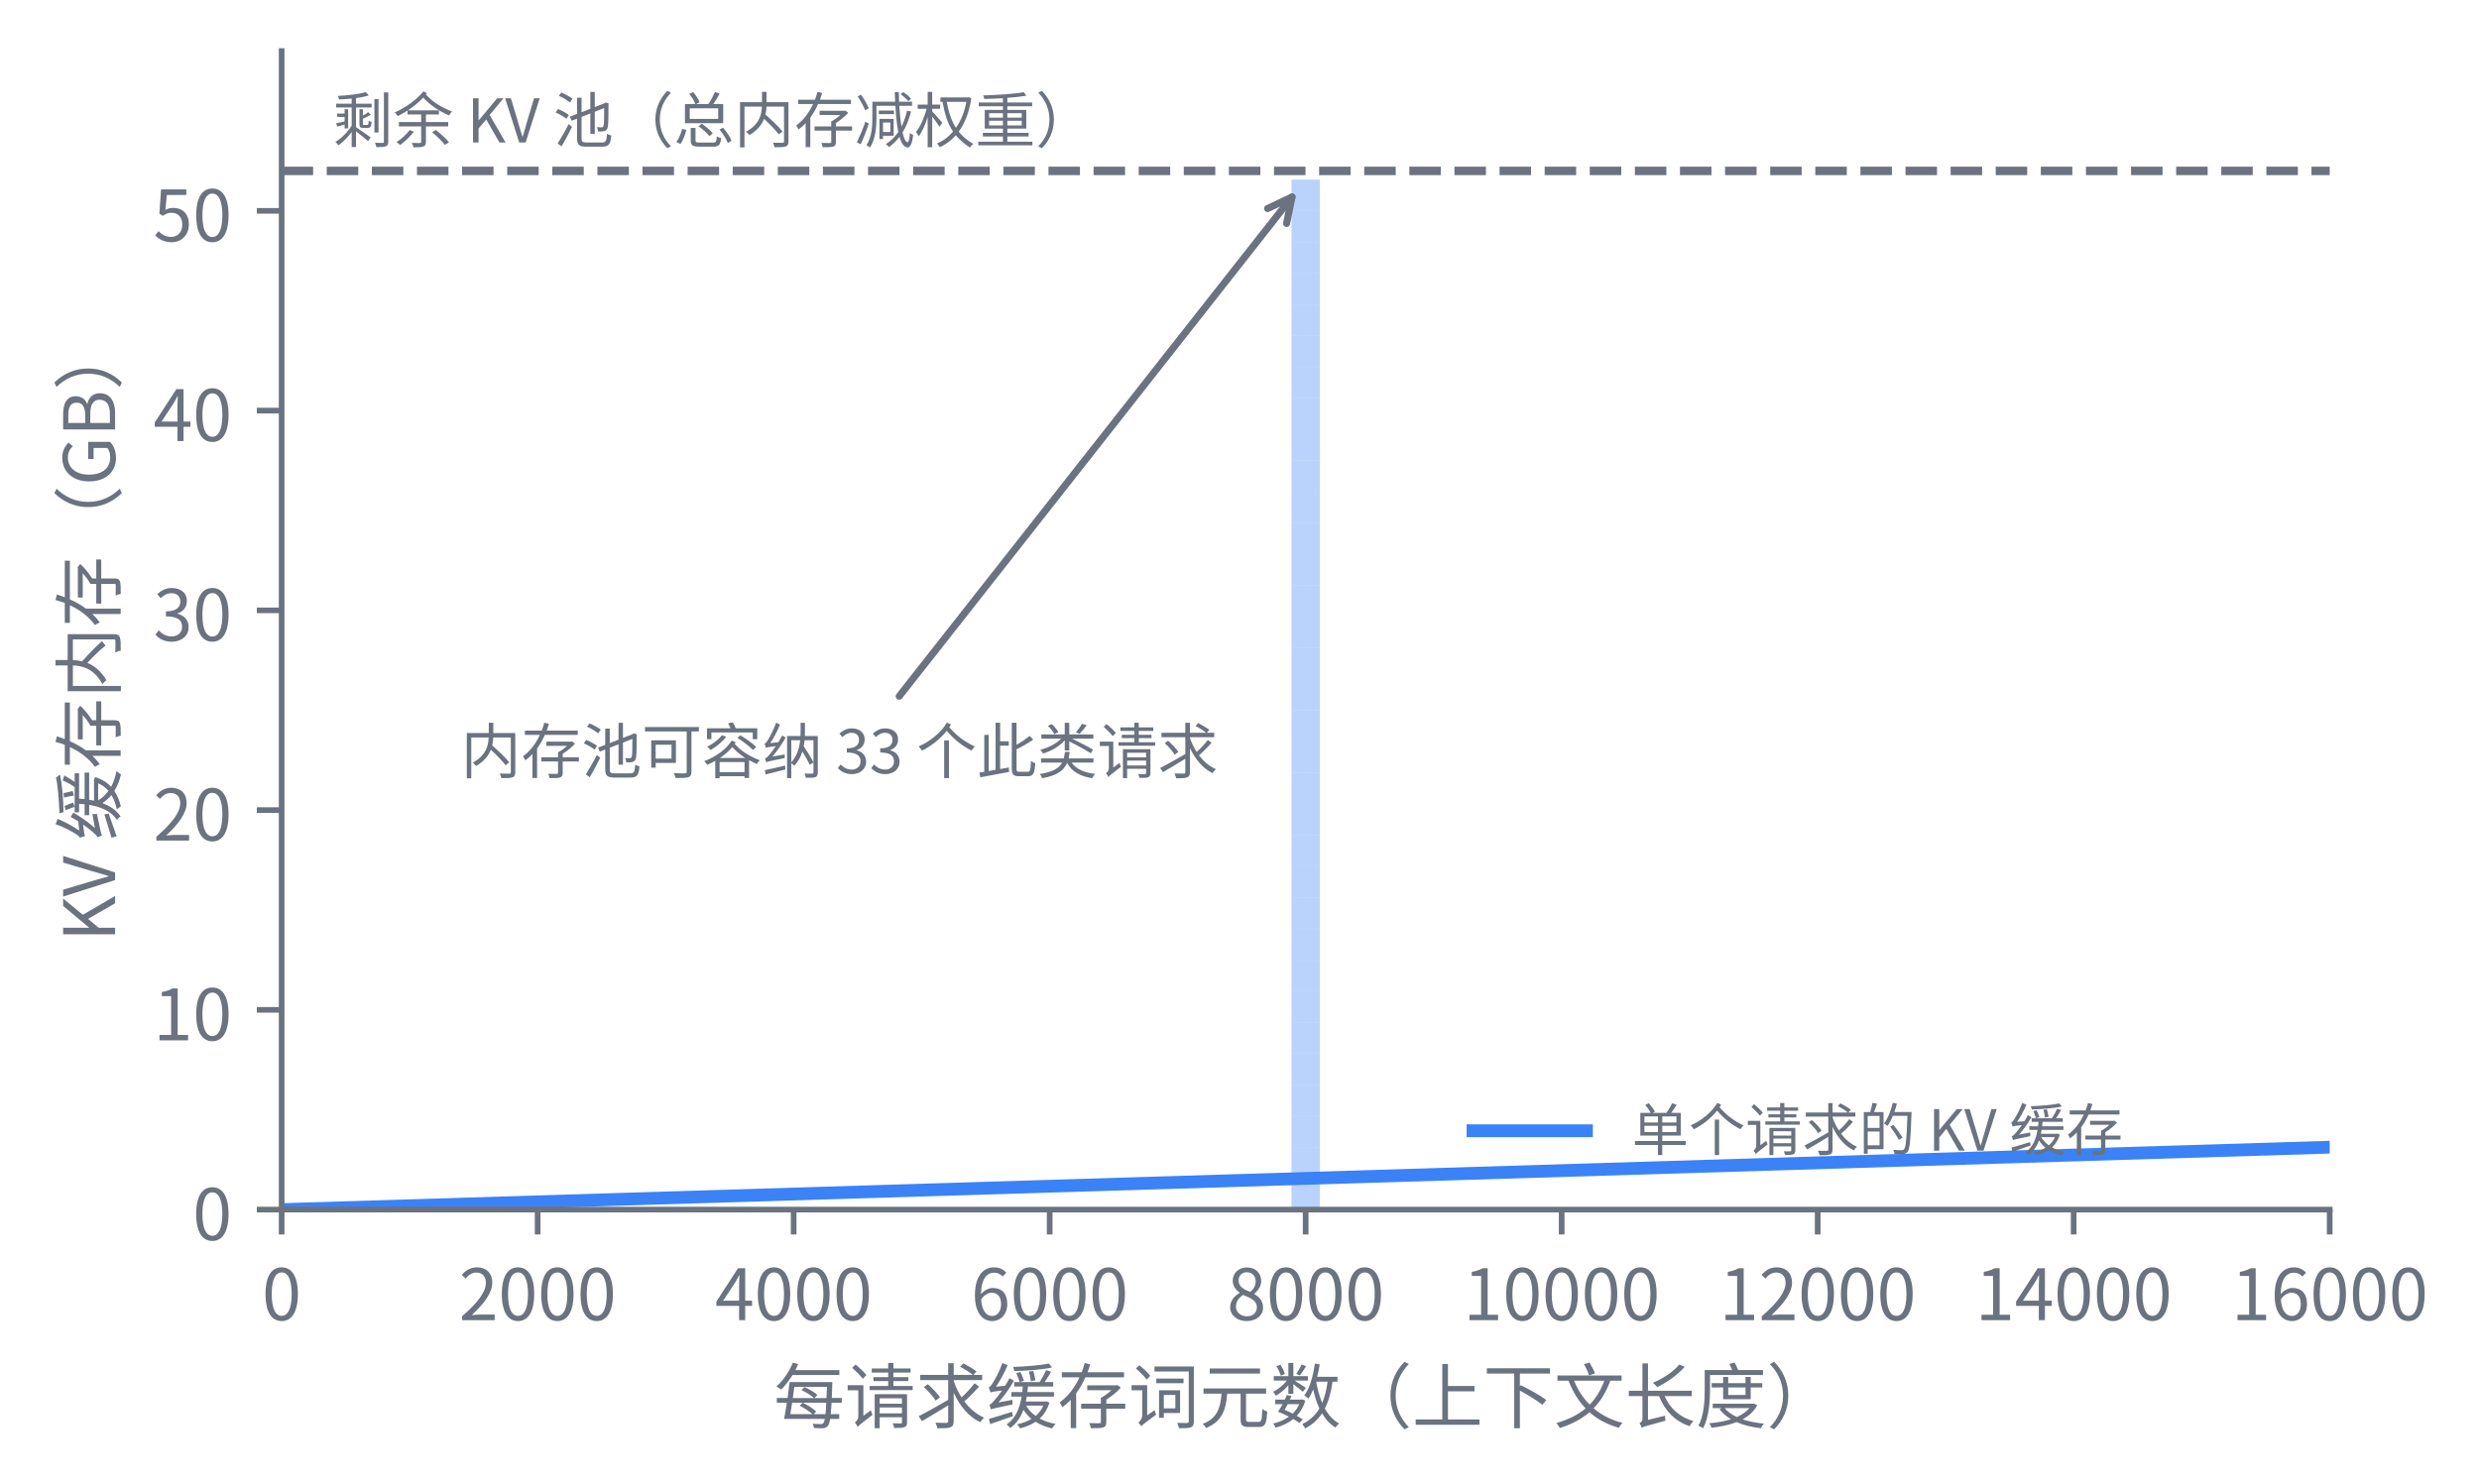
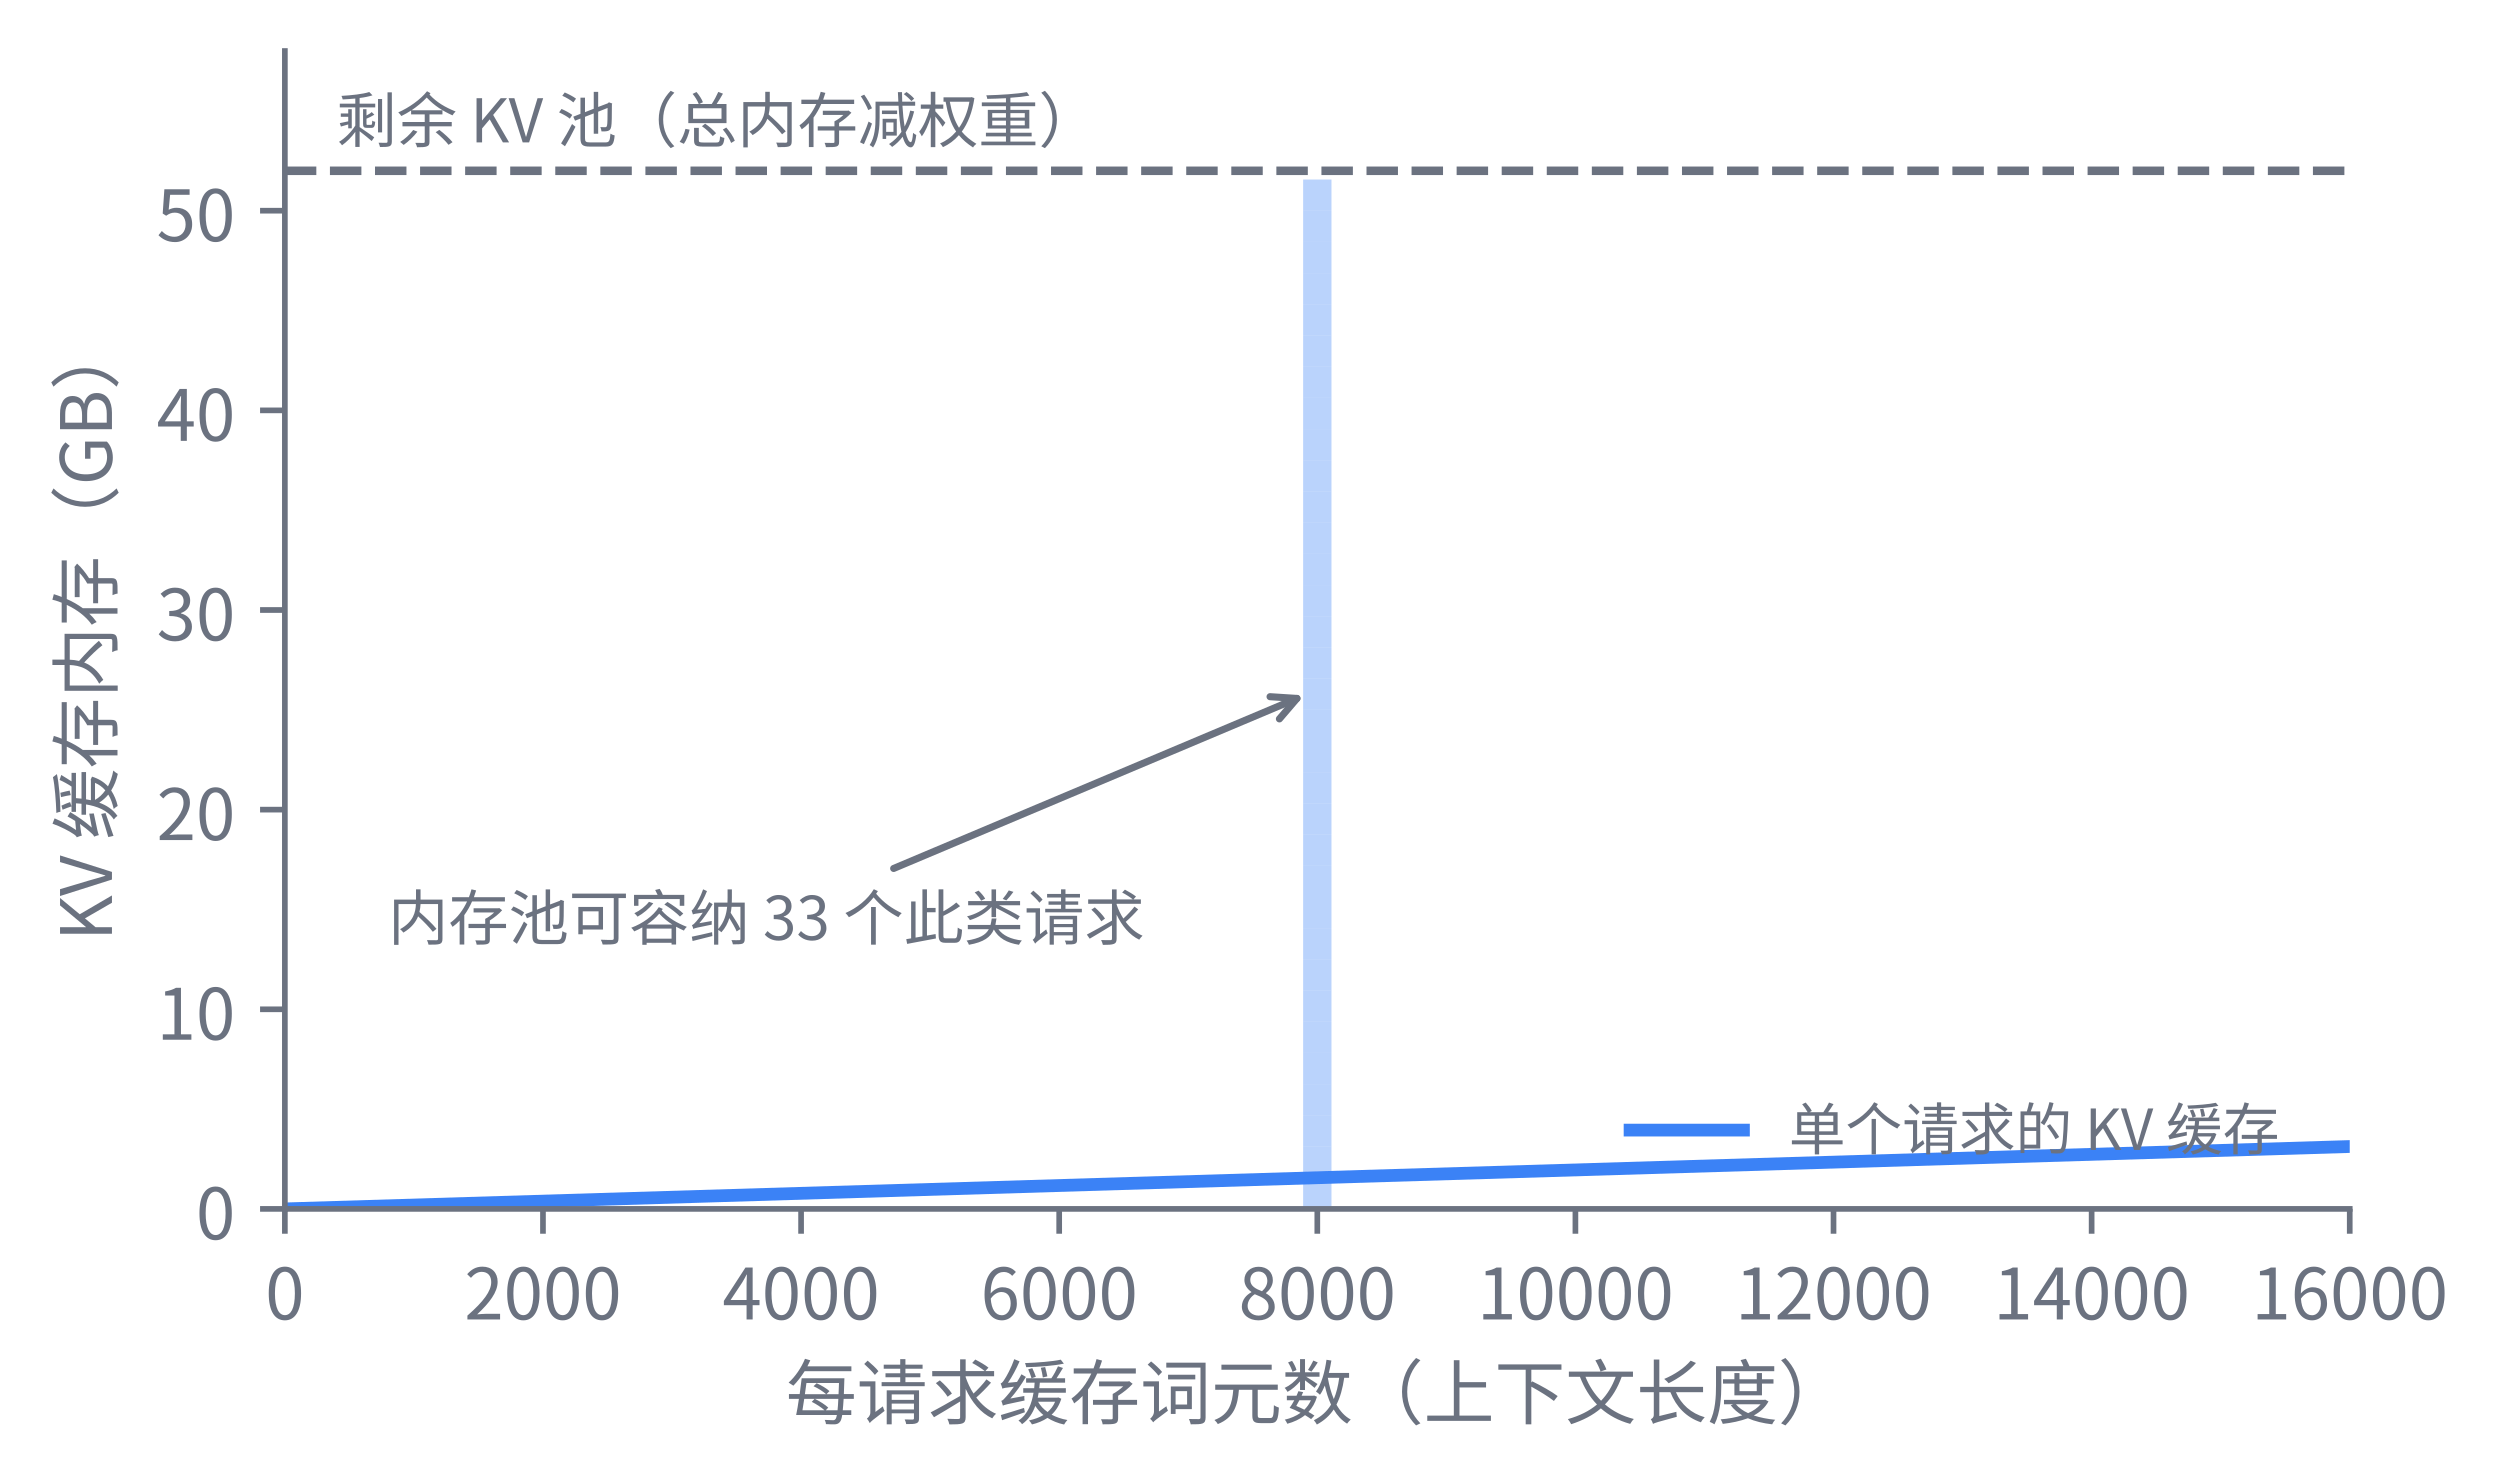
- <svg xmlns="http://www.w3.org/2000/svg" xmlns:xlink="http://www.w3.org/1999/xlink" width="349.53pt" height="209.229pt" viewBox="0 0 349.53 209.229" version="1.1">
+ <svg xmlns="http://www.w3.org/2000/svg" xmlns:xlink="http://www.w3.org/1999/xlink" width="352.8pt" height="208.8pt" viewBox="0 0 352.8 208.8" version="1.1">
  <defs>
    <style type="text/css">*{stroke-linejoin: round; stroke-linecap: butt}</style>
  </defs>
  <g id="figure_1">
    <g id="patch_1">
-       <path d="M 0 209.229  L 349.53 209.229  L 349.53 0  L 0 0  L 0 209.229  z " style="fill: none" />
+       <path d="M 0 208.8 L 352.8 208.8 L 352.8 0 L 0 0 L 0 208.8 z " style="fill: none" />
    </g>
    <g id="axes_1">
      <g id="patch_2">
-         <path d="M 39.711 170.599  L 328.479 170.599  L 328.479 7.2  L 39.711 7.2  L 39.711 170.599  z " style="fill: none" />
+         <path d="M 40.2 170.6 L 331.595 170.6 L 331.595 7.2 L 40.2 7.2 L 40.2 170.6 z " style="fill: none" />
      </g>
      <g id="matplotlib.axis_1">
        <g id="xtick_1">
          <g id="line2d_1">
            <defs>
-               <path id="mfbb37eabc9" d="M 0 0  L 0 3.5  " style="stroke: #6b7280; stroke-width: 0.8" />
+               <path id="m1a51e19655" d="M 0 0 L 0 3.5 " style="stroke: #6b7280; stroke-width: 0.8" />
            </defs>
            <g>
-               <use xlink:href="#mfbb37eabc9" x="39.711" y="170.599" style="fill: #6b7280; stroke: #6b7280; stroke-width: 0.8" />
+               <use xlink:href="#m1a51e19655" x="40.2" y="170.6" style="fill: #6b7280; stroke: #6b7280; stroke-width: 0.8" />
            </g>
          </g>
          <g id="text_1">
-             <text style="font-size: 10px; font-family: 'PingFang SC', 'Heiti SC', 'STHeiti', 'Noto Sans CJK SC', 'Microsoft YaHei', 'SimHei', 'Arial Unicode MS', 'DejaVu Sans', sans-serif; text-anchor: middle; fill: #6b7280" x="39.711" y="186.199" transform="rotate(-0 39.71094 186.1992)">0</text>
+             <text style="font-size: 10px; font-family: 'PingFang SC', 'Heiti SC', 'STHeiti', 'Noto Sans CJK SC', 'Microsoft YaHei', 'SimHei', 'Arial Unicode MS', 'DejaVu Sans', sans-serif; text-anchor: middle; fill: #6b7280" x="40.2" y="186.2" transform="rotate(-0 40.2 186.2)">0</text>
          </g>
        </g>
        <g id="xtick_2">
          <g id="line2d_2">
            <g>
-               <use xlink:href="#mfbb37eabc9" x="75.807" y="170.599" style="fill: #6b7280; stroke: #6b7280; stroke-width: 0.8" />
+               <use xlink:href="#m1a51e19655" x="76.624" y="170.6" style="fill: #6b7280; stroke: #6b7280; stroke-width: 0.8" />
            </g>
          </g>
          <g id="text_2">
-             <text style="font-size: 10px; font-family: 'PingFang SC', 'Heiti SC', 'STHeiti', 'Noto Sans CJK SC', 'Microsoft YaHei', 'SimHei', 'Arial Unicode MS', 'DejaVu Sans', sans-serif; text-anchor: middle; fill: #6b7280" x="75.807" y="186.199" transform="rotate(-0 75.80693 186.1992)">2000</text>
+             <text style="font-size: 10px; font-family: 'PingFang SC', 'Heiti SC', 'STHeiti', 'Noto Sans CJK SC', 'Microsoft YaHei', 'SimHei', 'Arial Unicode MS', 'DejaVu Sans', sans-serif; text-anchor: middle; fill: #6b7280" x="76.624" y="186.2" transform="rotate(-0 76.62441 186.2)">2000</text>
          </g>
        </g>
        <g id="xtick_3">
          <g id="line2d_3">
            <g>
-               <use xlink:href="#mfbb37eabc9" x="111.903" y="170.599" style="fill: #6b7280; stroke: #6b7280; stroke-width: 0.8" />
+               <use xlink:href="#m1a51e19655" x="113.049" y="170.6" style="fill: #6b7280; stroke: #6b7280; stroke-width: 0.8" />
            </g>
          </g>
          <g id="text_3">
-             <text style="font-size: 10px; font-family: 'PingFang SC', 'Heiti SC', 'STHeiti', 'Noto Sans CJK SC', 'Microsoft YaHei', 'SimHei', 'Arial Unicode MS', 'DejaVu Sans', sans-serif; text-anchor: middle; fill: #6b7280" x="111.903" y="186.199" transform="rotate(-0 111.9029 186.1992)">4000</text>
+             <text style="font-size: 10px; font-family: 'PingFang SC', 'Heiti SC', 'STHeiti', 'Noto Sans CJK SC', 'Microsoft YaHei', 'SimHei', 'Arial Unicode MS', 'DejaVu Sans', sans-serif; text-anchor: middle; fill: #6b7280" x="113.049" y="186.2" transform="rotate(-0 113.0488 186.2)">4000</text>
          </g>
        </g>
        <g id="xtick_4">
          <g id="line2d_4">
            <g>
-               <use xlink:href="#mfbb37eabc9" x="147.999" y="170.599" style="fill: #6b7280; stroke: #6b7280; stroke-width: 0.8" />
+               <use xlink:href="#m1a51e19655" x="149.473" y="170.6" style="fill: #6b7280; stroke: #6b7280; stroke-width: 0.8" />
            </g>
          </g>
          <g id="text_4">
-             <text style="font-size: 10px; font-family: 'PingFang SC', 'Heiti SC', 'STHeiti', 'Noto Sans CJK SC', 'Microsoft YaHei', 'SimHei', 'Arial Unicode MS', 'DejaVu Sans', sans-serif; text-anchor: middle; fill: #6b7280" x="147.999" y="186.199" transform="rotate(-0 147.9989 186.1992)">6000</text>
+             <text style="font-size: 10px; font-family: 'PingFang SC', 'Heiti SC', 'STHeiti', 'Noto Sans CJK SC', 'Microsoft YaHei', 'SimHei', 'Arial Unicode MS', 'DejaVu Sans', sans-serif; text-anchor: middle; fill: #6b7280" x="149.473" y="186.2" transform="rotate(-0 149.4732 186.2)">6000</text>
          </g>
        </g>
        <g id="xtick_5">
          <g id="line2d_5">
            <g>
-               <use xlink:href="#mfbb37eabc9" x="184.095" y="170.599" style="fill: #6b7280; stroke: #6b7280; stroke-width: 0.8" />
+               <use xlink:href="#m1a51e19655" x="185.898" y="170.6" style="fill: #6b7280; stroke: #6b7280; stroke-width: 0.8" />
            </g>
          </g>
          <g id="text_5">
-             <text style="font-size: 10px; font-family: 'PingFang SC', 'Heiti SC', 'STHeiti', 'Noto Sans CJK SC', 'Microsoft YaHei', 'SimHei', 'Arial Unicode MS', 'DejaVu Sans', sans-serif; text-anchor: middle; fill: #6b7280" x="184.095" y="186.199" transform="rotate(-0 184.0949 186.1992)">8000</text>
+             <text style="font-size: 10px; font-family: 'PingFang SC', 'Heiti SC', 'STHeiti', 'Noto Sans CJK SC', 'Microsoft YaHei', 'SimHei', 'Arial Unicode MS', 'DejaVu Sans', sans-serif; text-anchor: middle; fill: #6b7280" x="185.898" y="186.2" transform="rotate(-0 185.8977 186.2)">8000</text>
          </g>
        </g>
        <g id="xtick_6">
          <g id="line2d_6">
            <g>
-               <use xlink:href="#mfbb37eabc9" x="220.191" y="170.599" style="fill: #6b7280; stroke: #6b7280; stroke-width: 0.8" />
+               <use xlink:href="#m1a51e19655" x="222.322" y="170.6" style="fill: #6b7280; stroke: #6b7280; stroke-width: 0.8" />
            </g>
          </g>
          <g id="text_6">
-             <text style="font-size: 10px; font-family: 'PingFang SC', 'Heiti SC', 'STHeiti', 'Noto Sans CJK SC', 'Microsoft YaHei', 'SimHei', 'Arial Unicode MS', 'DejaVu Sans', sans-serif; text-anchor: middle; fill: #6b7280" x="220.191" y="186.199" transform="rotate(-0 220.1909 186.1992)">10000</text>
+             <text style="font-size: 10px; font-family: 'PingFang SC', 'Heiti SC', 'STHeiti', 'Noto Sans CJK SC', 'Microsoft YaHei', 'SimHei', 'Arial Unicode MS', 'DejaVu Sans', sans-serif; text-anchor: middle; fill: #6b7280" x="222.322" y="186.2" transform="rotate(-0 222.3221 186.2)">10000</text>
          </g>
        </g>
        <g id="xtick_7">
          <g id="line2d_7">
            <g>
-               <use xlink:href="#mfbb37eabc9" x="256.287" y="170.599" style="fill: #6b7280; stroke: #6b7280; stroke-width: 0.8" />
+               <use xlink:href="#m1a51e19655" x="258.746" y="170.6" style="fill: #6b7280; stroke: #6b7280; stroke-width: 0.8" />
            </g>
          </g>
          <g id="text_7">
-             <text style="font-size: 10px; font-family: 'PingFang SC', 'Heiti SC', 'STHeiti', 'Noto Sans CJK SC', 'Microsoft YaHei', 'SimHei', 'Arial Unicode MS', 'DejaVu Sans', sans-serif; text-anchor: middle; fill: #6b7280" x="256.287" y="186.199" transform="rotate(-0 256.2869 186.1992)">12000</text>
+             <text style="font-size: 10px; font-family: 'PingFang SC', 'Heiti SC', 'STHeiti', 'Noto Sans CJK SC', 'Microsoft YaHei', 'SimHei', 'Arial Unicode MS', 'DejaVu Sans', sans-serif; text-anchor: middle; fill: #6b7280" x="258.746" y="186.2" transform="rotate(-0 258.7465 186.2)">12000</text>
          </g>
        </g>
        <g id="xtick_8">
          <g id="line2d_8">
            <g>
-               <use xlink:href="#mfbb37eabc9" x="292.383" y="170.599" style="fill: #6b7280; stroke: #6b7280; stroke-width: 0.8" />
+               <use xlink:href="#m1a51e19655" x="295.171" y="170.6" style="fill: #6b7280; stroke: #6b7280; stroke-width: 0.8" />
            </g>
          </g>
          <g id="text_8">
-             <text style="font-size: 10px; font-family: 'PingFang SC', 'Heiti SC', 'STHeiti', 'Noto Sans CJK SC', 'Microsoft YaHei', 'SimHei', 'Arial Unicode MS', 'DejaVu Sans', sans-serif; text-anchor: middle; fill: #6b7280" x="292.383" y="186.199" transform="rotate(-0 292.3829 186.1992)">14000</text>
+             <text style="font-size: 10px; font-family: 'PingFang SC', 'Heiti SC', 'STHeiti', 'Noto Sans CJK SC', 'Microsoft YaHei', 'SimHei', 'Arial Unicode MS', 'DejaVu Sans', sans-serif; text-anchor: middle; fill: #6b7280" x="295.171" y="186.2" transform="rotate(-0 295.1709 186.2)">14000</text>
          </g>
        </g>
        <g id="xtick_9">
          <g id="line2d_9">
            <g>
-               <use xlink:href="#mfbb37eabc9" x="328.479" y="170.599" style="fill: #6b7280; stroke: #6b7280; stroke-width: 0.8" />
+               <use xlink:href="#m1a51e19655" x="331.595" y="170.6" style="fill: #6b7280; stroke: #6b7280; stroke-width: 0.8" />
            </g>
          </g>
          <g id="text_9">
-             <text style="font-size: 10px; font-family: 'PingFang SC', 'Heiti SC', 'STHeiti', 'Noto Sans CJK SC', 'Microsoft YaHei', 'SimHei', 'Arial Unicode MS', 'DejaVu Sans', sans-serif; text-anchor: middle; fill: #6b7280" x="328.479" y="186.199" transform="rotate(-0 328.4789 186.1992)">16000</text>
+             <text style="font-size: 10px; font-family: 'PingFang SC', 'Heiti SC', 'STHeiti', 'Noto Sans CJK SC', 'Microsoft YaHei', 'SimHei', 'Arial Unicode MS', 'DejaVu Sans', sans-serif; text-anchor: middle; fill: #6b7280" x="331.595" y="186.2" transform="rotate(-0 331.5953 186.2)">16000</text>
          </g>
        </g>
        <g id="text_10">
-           <text style="font-size: 10px; font-family: 'PingFang SC', 'Heiti SC', 'STHeiti', 'Noto Sans CJK SC', 'Microsoft YaHei', 'SimHei', 'Arial Unicode MS', 'DejaVu Sans', sans-serif; text-anchor: middle; fill: #6b7280" x="184.095" y="200.629" transform="rotate(-0 184.0949 200.6289)">每请求缓存词元数（上下文长度）</text>
+           <text style="font-size: 10px; font-family: 'PingFang SC', 'Heiti SC', 'STHeiti', 'Noto Sans CJK SC', 'Microsoft YaHei', 'SimHei', 'Arial Unicode MS', 'DejaVu Sans', sans-serif; text-anchor: middle; fill: #6b7280" x="185.898" y="200.2" transform="rotate(-0 185.8977 200.2)">每请求缓存词元数（上下文长度）</text>
        </g>
      </g>
      <g id="matplotlib.axis_2">
        <g id="ytick_1">
          <g id="line2d_10">
            <defs>
-               <path id="m6e049b8f75" d="M 0 0  L -3.5 0  " style="stroke: #6b7280; stroke-width: 0.8" />
+               <path id="me80bbf42fc" d="M 0 0 L -3.5 0 " style="stroke: #6b7280; stroke-width: 0.8" />
            </defs>
            <g>
-               <use xlink:href="#m6e049b8f75" x="39.711" y="170.599" style="fill: #6b7280; stroke: #6b7280; stroke-width: 0.8" />
+               <use xlink:href="#me80bbf42fc" x="40.2" y="170.6" style="fill: #6b7280; stroke: #6b7280; stroke-width: 0.8" />
            </g>
          </g>
          <g id="text_11">
-             <text style="font-size: 10px; font-family: 'PingFang SC', 'Heiti SC', 'STHeiti', 'Noto Sans CJK SC', 'Microsoft YaHei', 'SimHei', 'Arial Unicode MS', 'DejaVu Sans', sans-serif; text-anchor: end; fill: #6b7280" x="32.711" y="174.899" transform="rotate(-0 32.71094 174.8992)">0</text>
+             <text style="font-size: 10px; font-family: 'PingFang SC', 'Heiti SC', 'STHeiti', 'Noto Sans CJK SC', 'Microsoft YaHei', 'SimHei', 'Arial Unicode MS', 'DejaVu Sans', sans-serif; text-anchor: end; fill: #6b7280" x="33.2" y="174.9" transform="rotate(-0 33.2 174.9)">0</text>
          </g>
        </g>
        <g id="ytick_2">
          <g id="line2d_11">
            <g>
-               <use xlink:href="#m6e049b8f75" x="39.711" y="142.427" style="fill: #6b7280; stroke: #6b7280; stroke-width: 0.8" />
+               <use xlink:href="#me80bbf42fc" x="40.2" y="142.428" style="fill: #6b7280; stroke: #6b7280; stroke-width: 0.8" />
            </g>
          </g>
          <g id="text_12">
-             <text style="font-size: 10px; font-family: 'PingFang SC', 'Heiti SC', 'STHeiti', 'Noto Sans CJK SC', 'Microsoft YaHei', 'SimHei', 'Arial Unicode MS', 'DejaVu Sans', sans-serif; text-anchor: end; fill: #6b7280" x="32.711" y="146.727" transform="rotate(-0 32.71094 146.7269)">10</text>
+             <text style="font-size: 10px; font-family: 'PingFang SC', 'Heiti SC', 'STHeiti', 'Noto Sans CJK SC', 'Microsoft YaHei', 'SimHei', 'Arial Unicode MS', 'DejaVu Sans', sans-serif; text-anchor: end; fill: #6b7280" x="33.2" y="146.728" transform="rotate(-0 33.2 146.7276)">10</text>
          </g>
        </g>
        <g id="ytick_3">
          <g id="line2d_12">
            <g>
-               <use xlink:href="#m6e049b8f75" x="39.711" y="114.255" style="fill: #6b7280; stroke: #6b7280; stroke-width: 0.8" />
+               <use xlink:href="#me80bbf42fc" x="40.2" y="114.255" style="fill: #6b7280; stroke: #6b7280; stroke-width: 0.8" />
            </g>
          </g>
          <g id="text_13">
-             <text style="font-size: 10px; font-family: 'PingFang SC', 'Heiti SC', 'STHeiti', 'Noto Sans CJK SC', 'Microsoft YaHei', 'SimHei', 'Arial Unicode MS', 'DejaVu Sans', sans-serif; text-anchor: end; fill: #6b7280" x="32.711" y="118.555" transform="rotate(-0 32.71094 118.5547)">20</text>
+             <text style="font-size: 10px; font-family: 'PingFang SC', 'Heiti SC', 'STHeiti', 'Noto Sans CJK SC', 'Microsoft YaHei', 'SimHei', 'Arial Unicode MS', 'DejaVu Sans', sans-serif; text-anchor: end; fill: #6b7280" x="33.2" y="118.555" transform="rotate(-0 33.2 118.5552)">20</text>
          </g>
        </g>
        <g id="ytick_4">
          <g id="line2d_13">
            <g>
-               <use xlink:href="#m6e049b8f75" x="39.711" y="86.082" style="fill: #6b7280; stroke: #6b7280; stroke-width: 0.8" />
+               <use xlink:href="#me80bbf42fc" x="40.2" y="86.083" style="fill: #6b7280; stroke: #6b7280; stroke-width: 0.8" />
            </g>
          </g>
          <g id="text_14">
-             <text style="font-size: 10px; font-family: 'PingFang SC', 'Heiti SC', 'STHeiti', 'Noto Sans CJK SC', 'Microsoft YaHei', 'SimHei', 'Arial Unicode MS', 'DejaVu Sans', sans-serif; text-anchor: end; fill: #6b7280" x="32.711" y="90.382" transform="rotate(-0 32.71094 90.38238)">30</text>
+             <text style="font-size: 10px; font-family: 'PingFang SC', 'Heiti SC', 'STHeiti', 'Noto Sans CJK SC', 'Microsoft YaHei', 'SimHei', 'Arial Unicode MS', 'DejaVu Sans', sans-serif; text-anchor: end; fill: #6b7280" x="33.2" y="90.383" transform="rotate(-0 33.2 90.38276)">30</text>
          </g>
        </g>
        <g id="ytick_5">
          <g id="line2d_14">
            <g>
-               <use xlink:href="#m6e049b8f75" x="39.711" y="57.91" style="fill: #6b7280; stroke: #6b7280; stroke-width: 0.8" />
+               <use xlink:href="#me80bbf42fc" x="40.2" y="57.91" style="fill: #6b7280; stroke: #6b7280; stroke-width: 0.8" />
            </g>
          </g>
          <g id="text_15">
-             <text style="font-size: 10px; font-family: 'PingFang SC', 'Heiti SC', 'STHeiti', 'Noto Sans CJK SC', 'Microsoft YaHei', 'SimHei', 'Arial Unicode MS', 'DejaVu Sans', sans-serif; text-anchor: end; fill: #6b7280" x="32.711" y="62.21" transform="rotate(-0 32.71094 62.2101)">40</text>
+             <text style="font-size: 10px; font-family: 'PingFang SC', 'Heiti SC', 'STHeiti', 'Noto Sans CJK SC', 'Microsoft YaHei', 'SimHei', 'Arial Unicode MS', 'DejaVu Sans', sans-serif; text-anchor: end; fill: #6b7280" x="33.2" y="62.21" transform="rotate(-0 33.2 62.21034)">40</text>
          </g>
        </g>
        <g id="ytick_6">
          <g id="line2d_15">
            <g>
-               <use xlink:href="#m6e049b8f75" x="39.711" y="29.738" style="fill: #6b7280; stroke: #6b7280; stroke-width: 0.8" />
+               <use xlink:href="#me80bbf42fc" x="40.2" y="29.738" style="fill: #6b7280; stroke: #6b7280; stroke-width: 0.8" />
            </g>
          </g>
          <g id="text_16">
-             <text style="font-size: 10px; font-family: 'PingFang SC', 'Heiti SC', 'STHeiti', 'Noto Sans CJK SC', 'Microsoft YaHei', 'SimHei', 'Arial Unicode MS', 'DejaVu Sans', sans-serif; text-anchor: end; fill: #6b7280" x="32.711" y="34.038" transform="rotate(-0 32.71094 34.03782)">50</text>
+             <text style="font-size: 10px; font-family: 'PingFang SC', 'Heiti SC', 'STHeiti', 'Noto Sans CJK SC', 'Microsoft YaHei', 'SimHei', 'Arial Unicode MS', 'DejaVu Sans', sans-serif; text-anchor: end; fill: #6b7280" x="33.2" y="34.038" transform="rotate(-0 33.2 34.03793)">50</text>
          </g>
        </g>
        <g id="text_17">
-           <text style="font-size: 10px; font-family: 'PingFang SC', 'Heiti SC', 'STHeiti', 'Noto Sans CJK SC', 'Microsoft YaHei', 'SimHei', 'Arial Unicode MS', 'DejaVu Sans', sans-serif; text-anchor: middle; fill: #6b7280" x="16.23" y="88.9" transform="rotate(-90 16.22969 88.89961)">KV 缓存内存（GB）</text>
+           <text style="font-size: 10px; font-family: 'PingFang SC', 'Heiti SC', 'STHeiti', 'Noto Sans CJK SC', 'Microsoft YaHei', 'SimHei', 'Arial Unicode MS', 'DejaVu Sans', sans-serif; text-anchor: middle; fill: #6b7280" x="15.8" y="88.9" transform="rotate(-90 15.8 88.9)">KV 缓存内存（GB）</text>
        </g>
      </g>
      <g id="line2d_16">
-         <path d="M 39.711 24.103  L 328.479 24.103  " clip-path="url(#p5bdfb183f2)" style="fill: none; stroke-dasharray: 4.44,1.92; stroke-dashoffset: 0; stroke: #6b7280; stroke-width: 1.2" />
+         <path d="M 40.2 24.103 L 331.595 24.103 " clip-path="url(#pc46921ac74)" style="fill: none; stroke-dasharray: 4.44,1.92; stroke-dashoffset: 0; stroke: #6b7280; stroke-width: 1.2" />
      </g>
      <g id="line2d_17">
-         <path d="M 39.711 170.599  L 328.479 161.795  L 328.479 161.795  " clip-path="url(#p5bdfb183f2)" style="fill: none; stroke: #3b82f6; stroke-width: 1.8; stroke-linecap: square" />
+         <path d="M 40.2 170.6 L 331.595 161.796 L 331.595 161.796 " clip-path="url(#pc46921ac74)" style="fill: none; stroke: #3b82f6; stroke-width: 1.8; stroke-linecap: square" />
      </g>
      <g id="line2d_18">
-         <path d="M 184.095 170.599  L 184.095 166.197  " clip-path="url(#p5bdfb183f2)" style="fill: none; stroke: #3b82f6; stroke-opacity: 0.35; stroke-width: 4" />
+         <path d="M 185.898 170.6 L 185.898 166.198 " clip-path="url(#pc46921ac74)" style="fill: none; stroke: #3b82f6; stroke-opacity: 0.35; stroke-width: 4" />
      </g>
      <g id="line2d_19">
-         <path d="M 184.095 166.197  L 184.095 161.795  " clip-path="url(#p5bdfb183f2)" style="fill: none; stroke: #3b82f6; stroke-opacity: 0.35; stroke-width: 4" />
+         <path d="M 185.898 166.198 L 185.898 161.796 " clip-path="url(#pc46921ac74)" style="fill: none; stroke: #3b82f6; stroke-opacity: 0.35; stroke-width: 4" />
      </g>
      <g id="line2d_20">
-         <path d="M 184.095 161.795  L 184.095 157.393  " clip-path="url(#p5bdfb183f2)" style="fill: none; stroke: #3b82f6; stroke-opacity: 0.35; stroke-width: 4" />
+         <path d="M 185.898 161.796 L 185.898 157.394 " clip-path="url(#pc46921ac74)" style="fill: none; stroke: #3b82f6; stroke-opacity: 0.35; stroke-width: 4" />
      </g>
      <g id="line2d_21">
-         <path d="M 184.095 157.393  L 184.095 152.992  " clip-path="url(#p5bdfb183f2)" style="fill: none; stroke: #3b82f6; stroke-opacity: 0.35; stroke-width: 4" />
+         <path d="M 185.898 157.394 L 185.898 152.992 " clip-path="url(#pc46921ac74)" style="fill: none; stroke: #3b82f6; stroke-opacity: 0.35; stroke-width: 4" />
      </g>
      <g id="line2d_22">
-         <path d="M 184.095 152.992  L 184.095 148.59  " clip-path="url(#p5bdfb183f2)" style="fill: none; stroke: #3b82f6; stroke-opacity: 0.35; stroke-width: 4" />
+         <path d="M 185.898 152.992 L 185.898 148.59 " clip-path="url(#pc46921ac74)" style="fill: none; stroke: #3b82f6; stroke-opacity: 0.35; stroke-width: 4" />
      </g>
      <g id="line2d_23">
-         <path d="M 184.095 148.59  L 184.095 144.188  " clip-path="url(#p5bdfb183f2)" style="fill: none; stroke: #3b82f6; stroke-opacity: 0.35; stroke-width: 4" />
+         <path d="M 185.898 148.59 L 185.898 144.188 " clip-path="url(#pc46921ac74)" style="fill: none; stroke: #3b82f6; stroke-opacity: 0.35; stroke-width: 4" />
      </g>
      <g id="line2d_24">
-         <path d="M 184.095 144.188  L 184.095 139.786  " clip-path="url(#p5bdfb183f2)" style="fill: none; stroke: #3b82f6; stroke-opacity: 0.35; stroke-width: 4" />
+         <path d="M 185.898 144.188 L 185.898 139.786 " clip-path="url(#pc46921ac74)" style="fill: none; stroke: #3b82f6; stroke-opacity: 0.35; stroke-width: 4" />
      </g>
      <g id="line2d_25">
-         <path d="M 184.095 139.786  L 184.095 135.384  " clip-path="url(#p5bdfb183f2)" style="fill: none; stroke: #3b82f6; stroke-opacity: 0.35; stroke-width: 4" />
+         <path d="M 185.898 139.786 L 185.898 135.384 " clip-path="url(#pc46921ac74)" style="fill: none; stroke: #3b82f6; stroke-opacity: 0.35; stroke-width: 4" />
      </g>
      <g id="line2d_26">
-         <path d="M 184.095 135.384  L 184.095 130.982  " clip-path="url(#p5bdfb183f2)" style="fill: none; stroke: #3b82f6; stroke-opacity: 0.35; stroke-width: 4" />
+         <path d="M 185.898 135.384 L 185.898 130.983 " clip-path="url(#pc46921ac74)" style="fill: none; stroke: #3b82f6; stroke-opacity: 0.35; stroke-width: 4" />
      </g>
      <g id="line2d_27">
-         <path d="M 184.095 130.982  L 184.095 126.58  " clip-path="url(#p5bdfb183f2)" style="fill: none; stroke: #3b82f6; stroke-opacity: 0.35; stroke-width: 4" />
+         <path d="M 185.898 130.983 L 185.898 126.581 " clip-path="url(#pc46921ac74)" style="fill: none; stroke: #3b82f6; stroke-opacity: 0.35; stroke-width: 4" />
      </g>
      <g id="line2d_28">
-         <path d="M 184.095 126.58  L 184.095 122.178  " clip-path="url(#p5bdfb183f2)" style="fill: none; stroke: #3b82f6; stroke-opacity: 0.35; stroke-width: 4" />
+         <path d="M 185.898 126.581 L 185.898 122.179 " clip-path="url(#pc46921ac74)" style="fill: none; stroke: #3b82f6; stroke-opacity: 0.35; stroke-width: 4" />
      </g>
      <g id="line2d_29">
-         <path d="M 184.095 122.178  L 184.095 117.776  " clip-path="url(#p5bdfb183f2)" style="fill: none; stroke: #3b82f6; stroke-opacity: 0.35; stroke-width: 4" />
+         <path d="M 185.898 122.179 L 185.898 117.777 " clip-path="url(#pc46921ac74)" style="fill: none; stroke: #3b82f6; stroke-opacity: 0.35; stroke-width: 4" />
      </g>
      <g id="line2d_30">
-         <path d="M 184.095 117.776  L 184.095 113.374  " clip-path="url(#p5bdfb183f2)" style="fill: none; stroke: #3b82f6; stroke-opacity: 0.35; stroke-width: 4" />
+         <path d="M 185.898 117.777 L 185.898 113.375 " clip-path="url(#pc46921ac74)" style="fill: none; stroke: #3b82f6; stroke-opacity: 0.35; stroke-width: 4" />
      </g>
      <g id="line2d_31">
-         <path d="M 184.095 113.374  L 184.095 108.972  " clip-path="url(#p5bdfb183f2)" style="fill: none; stroke: #3b82f6; stroke-opacity: 0.35; stroke-width: 4" />
+         <path d="M 185.898 113.375 L 185.898 108.973 " clip-path="url(#pc46921ac74)" style="fill: none; stroke: #3b82f6; stroke-opacity: 0.35; stroke-width: 4" />
      </g>
      <g id="line2d_32">
-         <path d="M 184.095 108.972  L 184.095 104.57  " clip-path="url(#p5bdfb183f2)" style="fill: none; stroke: #3b82f6; stroke-opacity: 0.35; stroke-width: 4" />
+         <path d="M 185.898 108.973 L 185.898 104.571 " clip-path="url(#pc46921ac74)" style="fill: none; stroke: #3b82f6; stroke-opacity: 0.35; stroke-width: 4" />
      </g>
      <g id="line2d_33">
-         <path d="M 184.095 104.57  L 184.095 100.169  " clip-path="url(#p5bdfb183f2)" style="fill: none; stroke: #3b82f6; stroke-opacity: 0.35; stroke-width: 4" />
+         <path d="M 185.898 104.571 L 185.898 100.169 " clip-path="url(#pc46921ac74)" style="fill: none; stroke: #3b82f6; stroke-opacity: 0.35; stroke-width: 4" />
      </g>
      <g id="line2d_34">
-         <path d="M 184.095 100.169  L 184.095 95.767  " clip-path="url(#p5bdfb183f2)" style="fill: none; stroke: #3b82f6; stroke-opacity: 0.35; stroke-width: 4" />
+         <path d="M 185.898 100.169 L 185.898 95.767 " clip-path="url(#pc46921ac74)" style="fill: none; stroke: #3b82f6; stroke-opacity: 0.35; stroke-width: 4" />
      </g>
      <g id="line2d_35">
-         <path d="M 184.095 95.767  L 184.095 91.365  " clip-path="url(#p5bdfb183f2)" style="fill: none; stroke: #3b82f6; stroke-opacity: 0.35; stroke-width: 4" />
+         <path d="M 185.898 95.767 L 185.898 91.365 " clip-path="url(#pc46921ac74)" style="fill: none; stroke: #3b82f6; stroke-opacity: 0.35; stroke-width: 4" />
      </g>
      <g id="line2d_36">
-         <path d="M 184.095 91.365  L 184.095 86.963  " clip-path="url(#p5bdfb183f2)" style="fill: none; stroke: #3b82f6; stroke-opacity: 0.35; stroke-width: 4" />
+         <path d="M 185.898 91.365 L 185.898 86.963 " clip-path="url(#pc46921ac74)" style="fill: none; stroke: #3b82f6; stroke-opacity: 0.35; stroke-width: 4" />
      </g>
      <g id="line2d_37">
-         <path d="M 184.095 86.963  L 184.095 82.561  " clip-path="url(#p5bdfb183f2)" style="fill: none; stroke: #3b82f6; stroke-opacity: 0.35; stroke-width: 4" />
+         <path d="M 185.898 86.963 L 185.898 82.561 " clip-path="url(#pc46921ac74)" style="fill: none; stroke: #3b82f6; stroke-opacity: 0.35; stroke-width: 4" />
      </g>
      <g id="line2d_38">
-         <path d="M 184.095 82.561  L 184.095 78.159  " clip-path="url(#p5bdfb183f2)" style="fill: none; stroke: #3b82f6; stroke-opacity: 0.35; stroke-width: 4" />
+         <path d="M 185.898 82.561 L 185.898 78.159 " clip-path="url(#pc46921ac74)" style="fill: none; stroke: #3b82f6; stroke-opacity: 0.35; stroke-width: 4" />
      </g>
      <g id="line2d_39">
-         <path d="M 184.095 78.159  L 184.095 73.757  " clip-path="url(#p5bdfb183f2)" style="fill: none; stroke: #3b82f6; stroke-opacity: 0.35; stroke-width: 4" />
+         <path d="M 185.898 78.159 L 185.898 73.757 " clip-path="url(#pc46921ac74)" style="fill: none; stroke: #3b82f6; stroke-opacity: 0.35; stroke-width: 4" />
      </g>
      <g id="line2d_40">
-         <path d="M 184.095 73.757  L 184.095 69.355  " clip-path="url(#p5bdfb183f2)" style="fill: none; stroke: #3b82f6; stroke-opacity: 0.35; stroke-width: 4" />
+         <path d="M 185.898 73.757 L 185.898 69.355 " clip-path="url(#pc46921ac74)" style="fill: none; stroke: #3b82f6; stroke-opacity: 0.35; stroke-width: 4" />
      </g>
      <g id="line2d_41">
-         <path d="M 184.095 69.355  L 184.095 64.953  " clip-path="url(#p5bdfb183f2)" style="fill: none; stroke: #3b82f6; stroke-opacity: 0.35; stroke-width: 4" />
+         <path d="M 185.898 69.355 L 185.898 64.953 " clip-path="url(#pc46921ac74)" style="fill: none; stroke: #3b82f6; stroke-opacity: 0.35; stroke-width: 4" />
      </g>
      <g id="line2d_42">
-         <path d="M 184.095 64.953  L 184.095 60.551  " clip-path="url(#p5bdfb183f2)" style="fill: none; stroke: #3b82f6; stroke-opacity: 0.35; stroke-width: 4" />
+         <path d="M 185.898 64.953 L 185.898 60.552 " clip-path="url(#pc46921ac74)" style="fill: none; stroke: #3b82f6; stroke-opacity: 0.35; stroke-width: 4" />
      </g>
      <g id="line2d_43">
-         <path d="M 184.095 60.551  L 184.095 56.149  " clip-path="url(#p5bdfb183f2)" style="fill: none; stroke: #3b82f6; stroke-opacity: 0.35; stroke-width: 4" />
+         <path d="M 185.898 60.552 L 185.898 56.15 " clip-path="url(#pc46921ac74)" style="fill: none; stroke: #3b82f6; stroke-opacity: 0.35; stroke-width: 4" />
      </g>
      <g id="line2d_44">
-         <path d="M 184.095 56.149  L 184.095 51.747  " clip-path="url(#p5bdfb183f2)" style="fill: none; stroke: #3b82f6; stroke-opacity: 0.35; stroke-width: 4" />
+         <path d="M 185.898 56.15 L 185.898 51.748 " clip-path="url(#pc46921ac74)" style="fill: none; stroke: #3b82f6; stroke-opacity: 0.35; stroke-width: 4" />
      </g>
      <g id="line2d_45">
-         <path d="M 184.095 51.747  L 184.095 47.345  " clip-path="url(#p5bdfb183f2)" style="fill: none; stroke: #3b82f6; stroke-opacity: 0.35; stroke-width: 4" />
+         <path d="M 185.898 51.748 L 185.898 47.346 " clip-path="url(#pc46921ac74)" style="fill: none; stroke: #3b82f6; stroke-opacity: 0.35; stroke-width: 4" />
      </g>
      <g id="line2d_46">
-         <path d="M 184.095 47.345  L 184.095 42.944  " clip-path="url(#p5bdfb183f2)" style="fill: none; stroke: #3b82f6; stroke-opacity: 0.35; stroke-width: 4" />
+         <path d="M 185.898 47.346 L 185.898 42.944 " clip-path="url(#pc46921ac74)" style="fill: none; stroke: #3b82f6; stroke-opacity: 0.35; stroke-width: 4" />
      </g>
      <g id="line2d_47">
-         <path d="M 184.095 42.944  L 184.095 38.542  " clip-path="url(#p5bdfb183f2)" style="fill: none; stroke: #3b82f6; stroke-opacity: 0.35; stroke-width: 4" />
+         <path d="M 185.898 42.944 L 185.898 38.542 " clip-path="url(#pc46921ac74)" style="fill: none; stroke: #3b82f6; stroke-opacity: 0.35; stroke-width: 4" />
      </g>
      <g id="line2d_48">
-         <path d="M 184.095 38.542  L 184.095 34.14  " clip-path="url(#p5bdfb183f2)" style="fill: none; stroke: #3b82f6; stroke-opacity: 0.35; stroke-width: 4" />
+         <path d="M 185.898 38.542 L 185.898 34.14 " clip-path="url(#pc46921ac74)" style="fill: none; stroke: #3b82f6; stroke-opacity: 0.35; stroke-width: 4" />
      </g>
      <g id="line2d_49">
-         <path d="M 184.095 34.14  L 184.095 29.738  " clip-path="url(#p5bdfb183f2)" style="fill: none; stroke: #3b82f6; stroke-opacity: 0.35; stroke-width: 4" />
+         <path d="M 185.898 34.14 L 185.898 29.738 " clip-path="url(#pc46921ac74)" style="fill: none; stroke: #3b82f6; stroke-opacity: 0.35; stroke-width: 4" />
      </g>
      <g id="line2d_50">
-         <path d="M 184.095 29.738  L 184.095 25.336  " clip-path="url(#p5bdfb183f2)" style="fill: none; stroke: #3b82f6; stroke-opacity: 0.35; stroke-width: 4" />
+         <path d="M 185.898 29.738 L 185.898 25.336 " clip-path="url(#pc46921ac74)" style="fill: none; stroke: #3b82f6; stroke-opacity: 0.35; stroke-width: 4" />
      </g>
      <g id="patch_3">
-         <path d="M 39.711 170.599  L 39.711 7.2  " style="fill: none; stroke: #6b7280; stroke-width: 0.8; stroke-linejoin: miter; stroke-linecap: square" />
+         <path d="M 40.2 170.6 L 40.2 7.2 " style="fill: none; stroke: #6b7280; stroke-width: 0.8; stroke-linejoin: miter; stroke-linecap: square" />
      </g>
      <g id="patch_4">
-         <path d="M 39.711 170.599  L 328.479 170.599  " style="fill: none; stroke: #6b7280; stroke-width: 0.8; stroke-linejoin: miter; stroke-linecap: square" />
+         <path d="M 40.2 170.6 L 331.595 170.6 " style="fill: none; stroke: #6b7280; stroke-width: 0.8; stroke-linejoin: miter; stroke-linecap: square" />
      </g>
      <g id="text_18">
-         <text style="font-size: 8.5px; font-family: 'PingFang SC', 'Heiti SC', 'STHeiti', 'Noto Sans CJK SC', 'Microsoft YaHei', 'SimHei', 'Arial Unicode MS', 'DejaVu Sans', sans-serif; text-anchor: start; fill: #6b7280" x="46.93" y="20.096" transform="rotate(-0 46.93014 20.09614)">剩余 KV 池（总内存减权重）</text>
+         <text style="font-size: 8.5px; font-family: 'PingFang SC', 'Heiti SC', 'STHeiti', 'Noto Sans CJK SC', 'Microsoft YaHei', 'SimHei', 'Arial Unicode MS', 'DejaVu Sans', sans-serif; text-anchor: start; fill: #6b7280" x="47.485" y="20.096" transform="rotate(-0 47.48488 20.09621)">剩余 KV 池（总内存减权重）</text>
      </g>
      <g id="patch_5">
-         <path d="M 126.795 98.186  Q 154.827 62.547 182.167 27.786  " style="fill: none; stroke: #6b7280; stroke-linecap: round" />
-         <path d="M 178.729 29.408  L 182.167 27.786  L 181.402 31.51  " style="fill: none; stroke: #6b7280; stroke-linecap: round" />
+         <path d="M 126.115 122.555 Q 155.085 110.342 183.025 98.563 " style="fill: none; stroke: #6b7280; stroke-linecap: round" />
+         <path d="M 179.231 98.317 L 183.025 98.563 L 180.552 101.45 " style="fill: none; stroke: #6b7280; stroke-linecap: round" />
      </g>
      <g id="text_19">
-         <text style="font-size: 8.5px; font-family: 'PingFang SC', 'Heiti SC', 'STHeiti', 'Noto Sans CJK SC', 'Microsoft YaHei', 'SimHei', 'Arial Unicode MS', 'DejaVu Sans', sans-serif; text-anchor: start; fill: #6b7280" x="64.978" y="109.071" transform="rotate(-0 64.97813 109.071)">内存池可容纳 33 个此类请求</text>
+         <text style="font-size: 8.5px; font-family: 'PingFang SC', 'Heiti SC', 'STHeiti', 'Noto Sans CJK SC', 'Microsoft YaHei', 'SimHei', 'Arial Unicode MS', 'DejaVu Sans', sans-serif; text-anchor: start; fill: #6b7280" x="54.77" y="132.641" transform="rotate(-0 54.76977 132.641)">内存池可容纳 33 个此类请求</text>
      </g>
      <g id="legend_1">
        <g id="line2d_51">
-           <path d="M 207.688 159.479  L 215.688 159.479  L 223.688 159.479  " style="fill: none; stroke: #3b82f6; stroke-width: 1.8; stroke-linecap: square" />
+           <path d="M 230.035 159.48 L 238.035 159.48 L 246.035 159.48 " style="fill: none; stroke: #3b82f6; stroke-width: 1.8; stroke-linecap: square" />
        </g>
        <g id="text_20">
-           <text style="font-size: 8px; font-family: 'PingFang SC', 'Heiti SC', 'STHeiti', 'Noto Sans CJK SC', 'Microsoft YaHei', 'SimHei', 'Arial Unicode MS', 'DejaVu Sans', sans-serif; text-anchor: start; fill: #6b7280" x="230.088" y="162.279" transform="rotate(-0 230.0877 162.2792)">单个请求的 KV 缓存</text>
+           <text style="font-size: 8px; font-family: 'PingFang SC', 'Heiti SC', 'STHeiti', 'Noto Sans CJK SC', 'Microsoft YaHei', 'SimHei', 'Arial Unicode MS', 'DejaVu Sans', sans-serif; text-anchor: start; fill: #6b7280" x="252.435" y="162.28" transform="rotate(-0 252.4353 162.28)">单个请求的 KV 缓存</text>
        </g>
      </g>
    </g>
  </g>
  <defs>
-     <clipPath id="p5bdfb183f2">
-       <rect x="39.711" y="7.2" width="288.768" height="163.399" />
+     <clipPath id="pc46921ac74">
+       <rect x="40.2" y="7.2" width="291.395" height="163.4" />
    </clipPath>
  </defs>
</svg>
